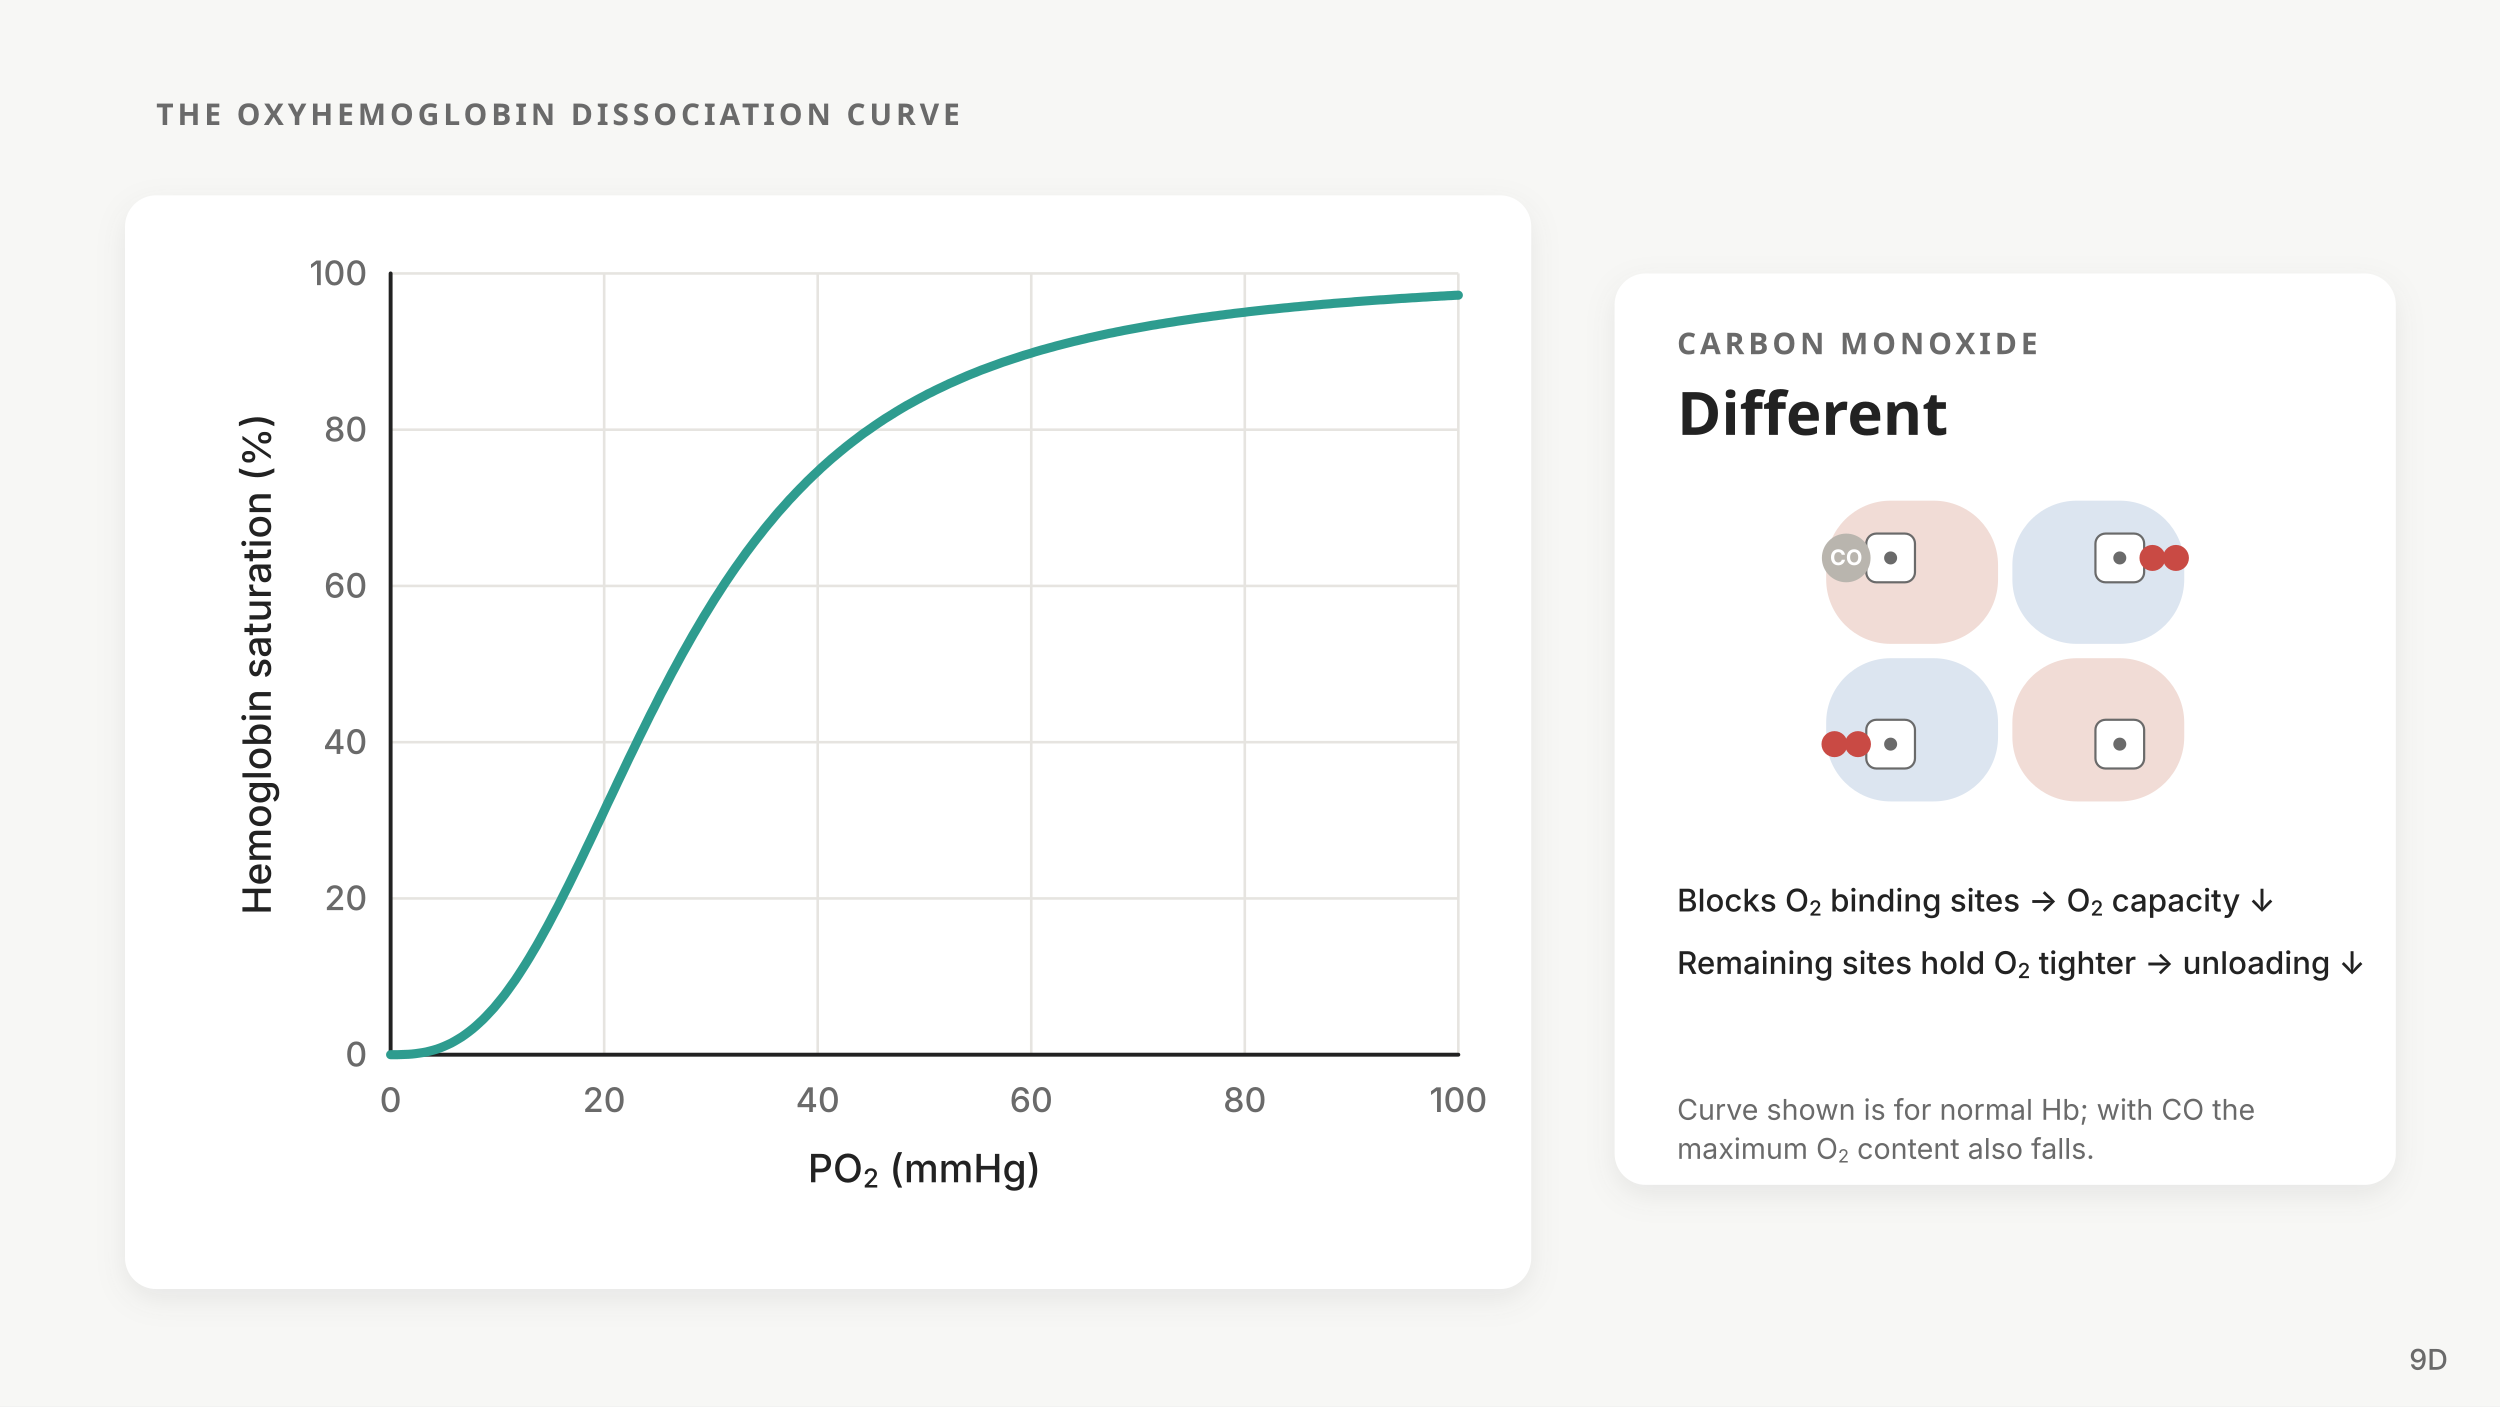
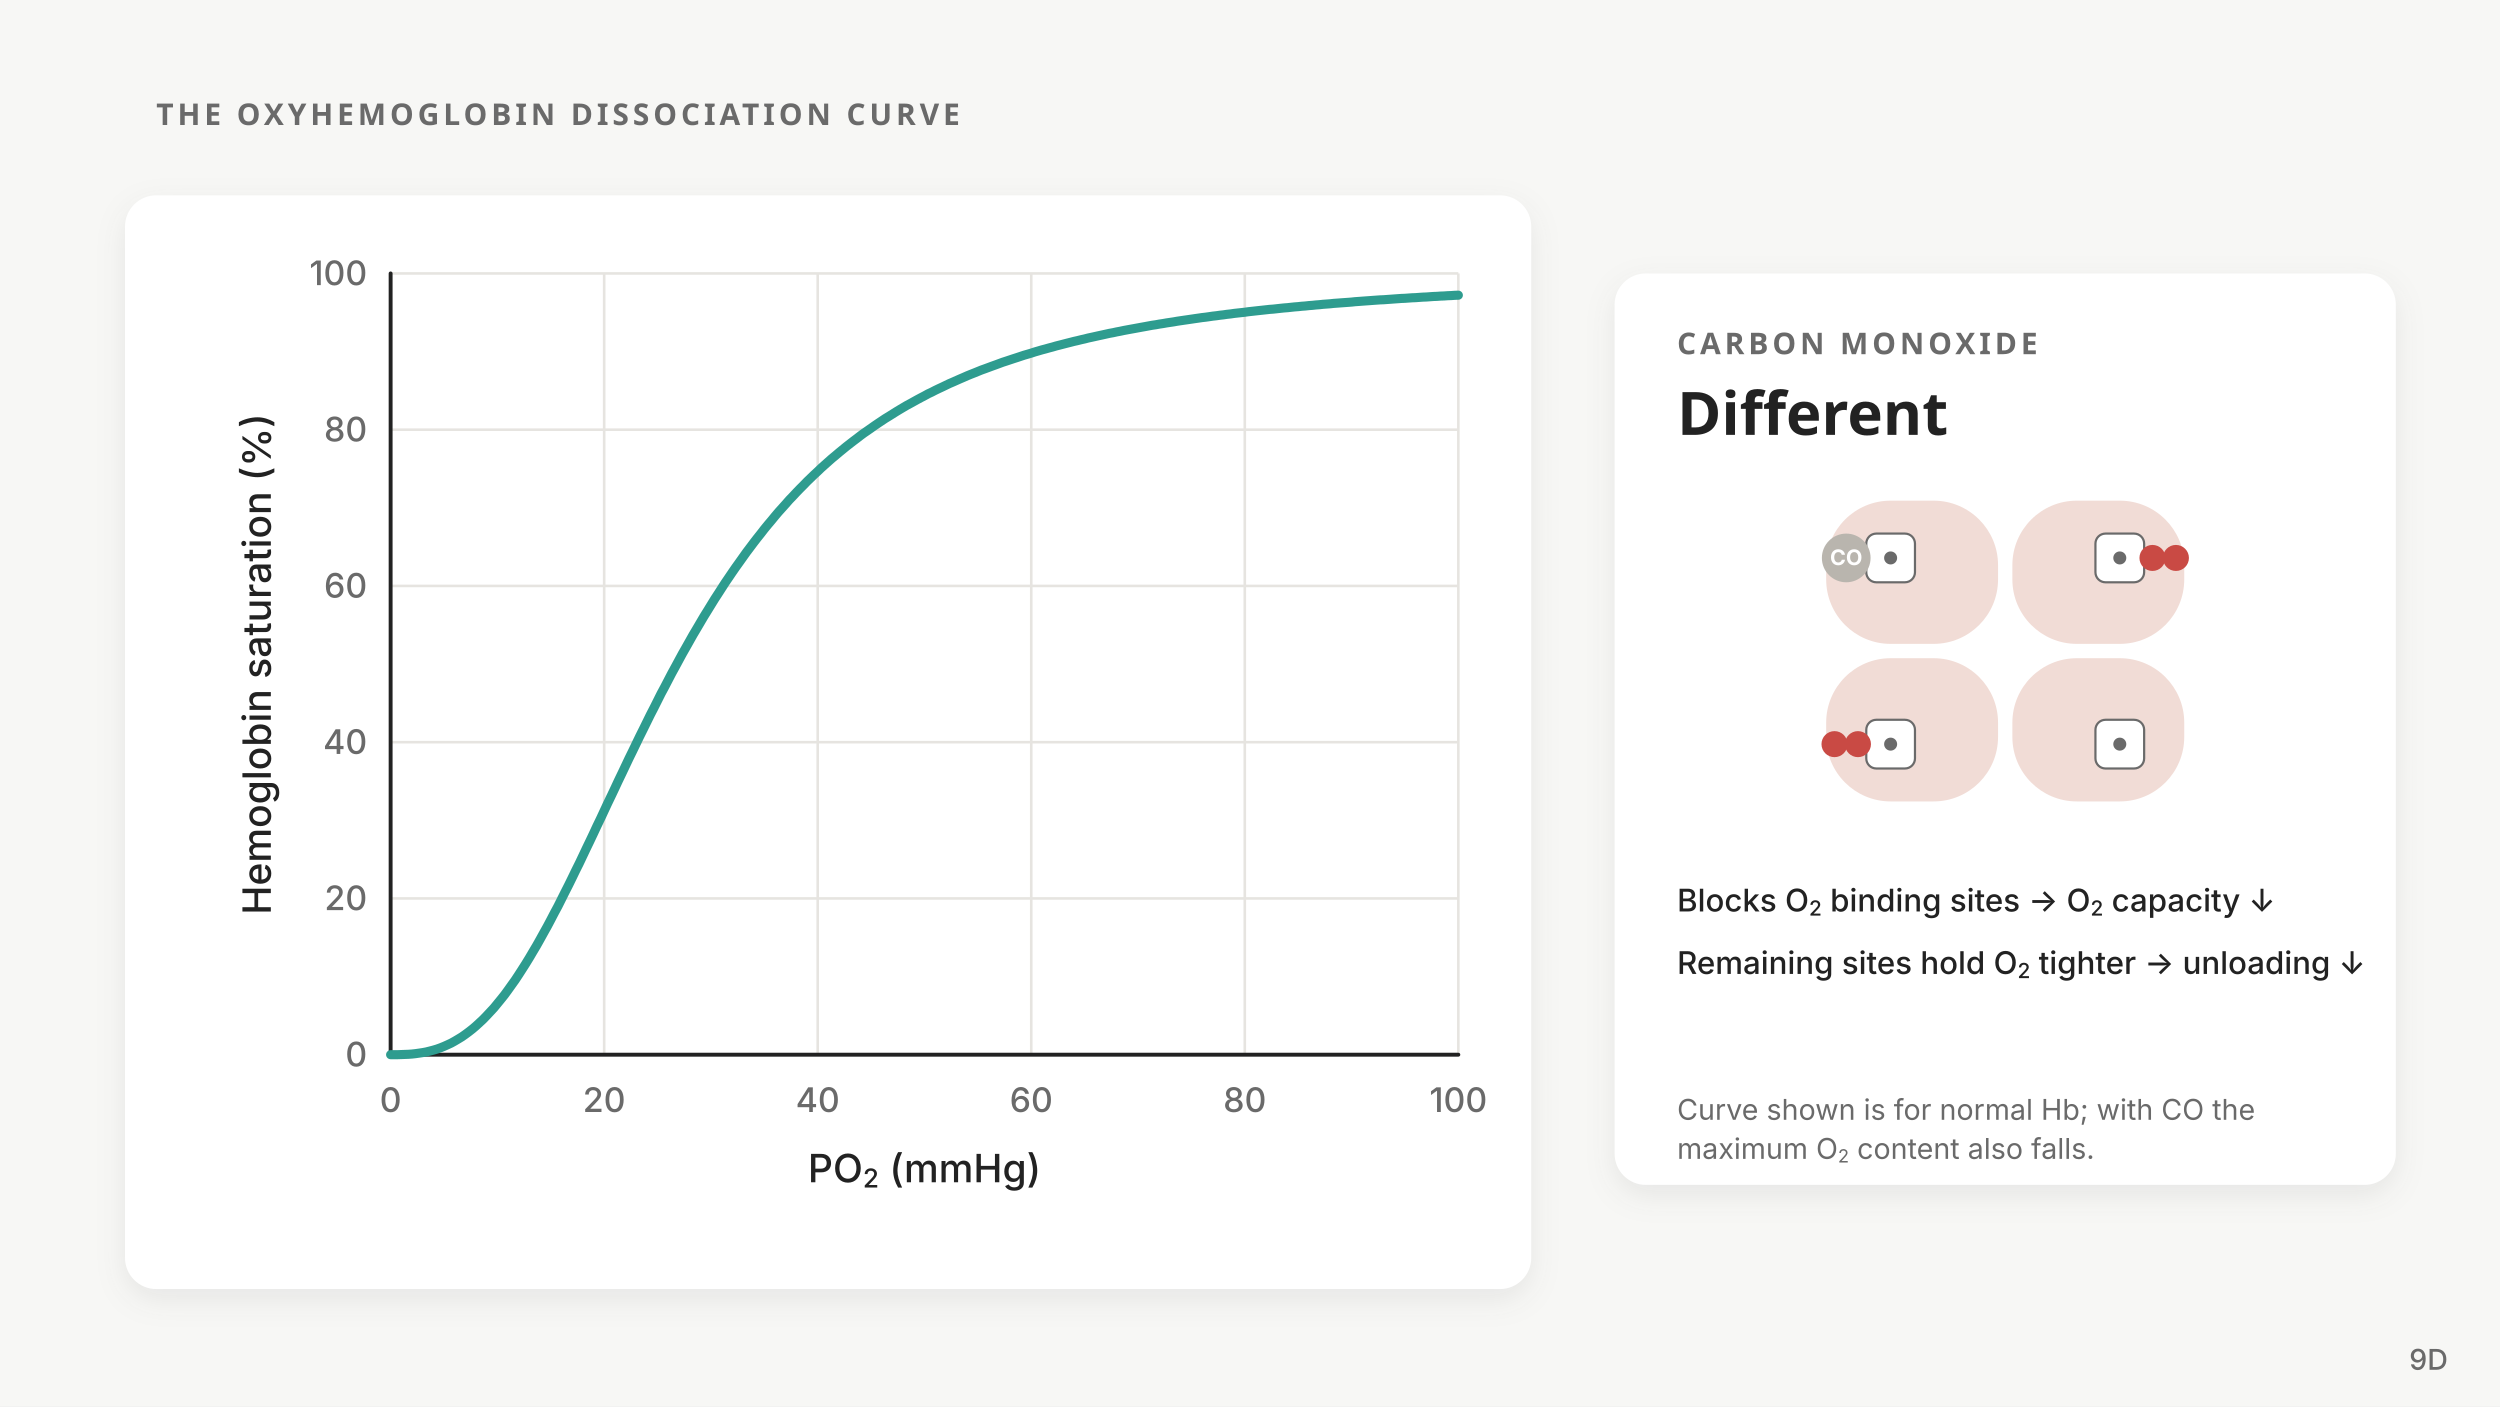
<svg xmlns="http://www.w3.org/2000/svg" width="1920" height="1080" viewBox="0 0 1920 1080">
  <defs>
    <filter id="soft" x="-20%" y="-20%" width="140%" height="160%">
      <feGaussianBlur stdDeviation="12" />
    </filter>
  </defs>
  <g id="Background_x2F_Fill">
    <rect width="1920" height="1080" fill="#F7F7F5" />
  </g>
  <g id="Header_x2F_Kicker">
    <text x="120.0" y="96.0" text-anchor="start" style="font-family:Manrope;font-size:23px;font-weight:700;letter-spacing:3px" fill="#6A6A6A">THE OXYHEMOGLOBIN DISSOCIATION CURVE</text>
  </g>
  <g id="Background_x2F_Stage">
    <rect x="96" y="158" width="1080" height="840" rx="24" fill="#222222" opacity="0.08" filter="url(#soft)" />
    <rect x="96" y="150" width="1080" height="840" rx="24" fill="#FFFFFF" />
  </g>
  <g id="Graph_x2F_Grid">
    <line x1="300.0" y1="210" x2="300.0" y2="810" stroke="#E6E4E0" stroke-width="2" />
    <line x1="300" y1="810.0" x2="1120" y2="810.0" stroke="#E6E4E0" stroke-width="2" />
    <line x1="464.0" y1="210" x2="464.0" y2="810" stroke="#E6E4E0" stroke-width="2" />
    <line x1="300" y1="690.0" x2="1120" y2="690.0" stroke="#E6E4E0" stroke-width="2" />
    <line x1="628.0" y1="210" x2="628.0" y2="810" stroke="#E6E4E0" stroke-width="2" />
    <line x1="300" y1="570.0" x2="1120" y2="570.0" stroke="#E6E4E0" stroke-width="2" />
    <line x1="792.0" y1="210" x2="792.0" y2="810" stroke="#E6E4E0" stroke-width="2" />
    <line x1="300" y1="450.0" x2="1120" y2="450.0" stroke="#E6E4E0" stroke-width="2" />
    <line x1="956.0" y1="210" x2="956.0" y2="810" stroke="#E6E4E0" stroke-width="2" />
    <line x1="300" y1="330.0" x2="1120" y2="330.0" stroke="#E6E4E0" stroke-width="2" />
    <line x1="1120.0" y1="210" x2="1120.0" y2="810" stroke="#E6E4E0" stroke-width="2" />
    <line x1="300" y1="210.0" x2="1120" y2="210.0" stroke="#E6E4E0" stroke-width="2" />
  </g>
  <g id="Graph_x2F_Axes">
    <line x1="300" y1="810" x2="1120" y2="810" stroke="#222222" stroke-width="3" stroke-linecap="round" />
    <text x="300.0" y="854.0" text-anchor="middle" style="font-family:Inter;font-size:26px;font-weight:500" fill="#6A6A6A">0</text>
    <text x="464.0" y="854.0" text-anchor="middle" style="font-family:Inter;font-size:26px;font-weight:500" fill="#6A6A6A">20</text>
    <text x="628.0" y="854.0" text-anchor="middle" style="font-family:Inter;font-size:26px;font-weight:500" fill="#6A6A6A">40</text>
    <text x="792.0" y="854.0" text-anchor="middle" style="font-family:Inter;font-size:26px;font-weight:500" fill="#6A6A6A">60</text>
    <text x="956.0" y="854.0" text-anchor="middle" style="font-family:Inter;font-size:26px;font-weight:500" fill="#6A6A6A">80</text>
    <text x="1120.0" y="854.0" text-anchor="middle" style="font-family:Inter;font-size:26px;font-weight:500" fill="#6A6A6A">100</text>
    <text x="710.0" y="908.0" text-anchor="middle" style="font-family:Inter;font-size:30px;font-weight:500" fill="#222222">PO<tspan font-size="20" baseline-shift="sub">2</tspan> (mmHg)</text>
    <line x1="300" y1="210" x2="300" y2="810" stroke="#222222" stroke-width="3" stroke-linecap="round" />
    <text x="282.0" y="819.0" text-anchor="end" style="font-family:Inter;font-size:26px;font-weight:500" fill="#6A6A6A">0</text>
    <text x="282.0" y="699.0" text-anchor="end" style="font-family:Inter;font-size:26px;font-weight:500" fill="#6A6A6A">20</text>
    <text x="282.0" y="579.0" text-anchor="end" style="font-family:Inter;font-size:26px;font-weight:500" fill="#6A6A6A">40</text>
    <text x="282.0" y="459.0" text-anchor="end" style="font-family:Inter;font-size:26px;font-weight:500" fill="#6A6A6A">60</text>
    <text x="282.0" y="339.0" text-anchor="end" style="font-family:Inter;font-size:26px;font-weight:500" fill="#6A6A6A">80</text>
    <text x="282.0" y="219.0" text-anchor="end" style="font-family:Inter;font-size:26px;font-weight:500" fill="#6A6A6A">100</text>
    <text transform="translate(208,510.0) rotate(-90)" text-anchor="middle" style="font-family:Inter;font-size:30px;font-weight:500" fill="#222222">Hemoglobin saturation (%)</text>
  </g>
  <g id="Curves_x2F_Normal">
    <path d="M300.0,810.0 L302.7,810.0 L305.5,810.0 L308.2,809.9 L310.9,809.8 L313.7,809.7 L316.4,809.5 L319.1,809.2 L321.9,808.8 L324.6,808.4 L327.3,807.9 L330.1,807.2 L332.8,806.5 L335.5,805.7 L338.3,804.7 L341.0,803.6 L343.7,802.4 L346.5,801.1 L349.2,799.6 L351.9,798.0 L354.7,796.3 L357.4,794.4 L360.1,792.4 L362.9,790.2 L365.6,787.9 L368.3,785.4 L371.1,782.8 L373.8,780.0 L376.5,777.1 L379.3,774.1 L382.0,770.8 L384.7,767.5 L387.5,764.0 L390.2,760.3 L392.9,756.5 L395.7,752.6 L398.4,748.5 L401.1,744.3 L403.9,739.9 L406.6,735.5 L409.3,730.9 L412.1,726.2 L414.8,721.4 L417.5,716.5 L420.3,711.5 L423.0,706.4 L425.7,701.2 L428.5,696.0 L431.2,690.6 L433.9,685.2 L436.7,679.7 L439.4,674.2 L442.1,668.6 L444.9,663.0 L447.6,657.3 L450.3,651.6 L453.1,645.8 L455.8,640.1 L458.5,634.3 L461.3,628.5 L464.0,622.7 L466.7,616.9 L469.5,611.1 L472.2,605.4 L474.9,599.6 L477.7,593.8 L480.4,588.1 L483.1,582.4 L485.9,576.7 L488.6,571.1 L491.3,565.5 L494.1,559.9 L496.8,554.4 L499.5,548.9 L502.3,543.5 L505.0,538.1 L507.7,532.7 L510.5,527.5 L513.2,522.3 L515.9,517.1 L518.7,512.0 L521.4,507.0 L524.1,502.0 L526.9,497.1 L529.6,492.3 L532.3,487.5 L535.1,482.8 L537.8,478.2 L540.5,473.6 L543.3,469.1 L546.0,464.7 L548.7,460.3 L551.5,456.0 L554.2,451.8 L556.9,447.6 L559.7,443.5 L562.4,439.5 L565.1,435.6 L567.9,431.7 L570.6,427.9 L573.3,424.1 L576.1,420.4 L578.8,416.8 L581.5,413.3 L584.3,409.8 L587.0,406.3 L589.7,403.0 L592.5,399.7 L595.2,396.4 L597.9,393.2 L600.7,390.1 L603.4,387.1 L606.1,384.0 L608.9,381.1 L611.6,378.2 L614.3,375.4 L617.1,372.6 L619.8,369.8 L622.5,367.2 L625.3,364.5 L628.0,362.0 L630.7,359.4 L633.5,356.9 L636.2,354.5 L638.9,352.1 L641.7,349.8 L644.4,347.5 L647.1,345.3 L649.9,343.0 L652.6,340.9 L655.3,338.8 L658.1,336.7 L660.8,334.6 L663.5,332.6 L666.3,330.7 L669.0,328.8 L671.7,326.9 L674.5,325.0 L677.2,323.2 L679.9,321.4 L682.7,319.7 L685.4,318.0 L688.1,316.3 L690.9,314.6 L693.6,313.0 L696.3,311.4 L699.1,309.9 L701.8,308.4 L704.5,306.9 L707.3,305.4 L710.0,304.0 L712.7,302.5 L715.5,301.2 L718.2,299.8 L720.9,298.5 L723.7,297.2 L726.4,295.9 L729.1,294.6 L731.9,293.4 L734.6,292.2 L737.3,291.0 L740.1,289.8 L742.8,288.6 L745.5,287.5 L748.3,286.4 L751.0,285.3 L753.7,284.2 L756.5,283.2 L759.2,282.2 L761.9,281.2 L764.7,280.2 L767.4,279.2 L770.1,278.2 L772.9,277.3 L775.6,276.4 L778.3,275.5 L781.1,274.6 L783.8,273.7 L786.5,272.8 L789.3,272.0 L792.0,271.2 L794.7,270.3 L797.5,269.5 L800.2,268.7 L802.9,268.0 L805.7,267.2 L808.4,266.5 L811.1,265.7 L813.9,265.0 L816.6,264.3 L819.3,263.6 L822.1,262.9 L824.8,262.2 L827.5,261.6 L830.3,260.9 L833.0,260.3 L835.7,259.6 L838.5,259.0 L841.2,258.4 L843.9,257.8 L846.7,257.2 L849.4,256.6 L852.1,256.0 L854.9,255.5 L857.6,254.9 L860.3,254.4 L863.1,253.8 L865.8,253.3 L868.5,252.8 L871.3,252.3 L874.0,251.8 L876.7,251.3 L879.5,250.8 L882.2,250.3 L884.9,249.8 L887.7,249.4 L890.4,248.9 L893.1,248.5 L895.9,248.0 L898.6,247.6 L901.3,247.2 L904.1,246.7 L906.8,246.3 L909.5,245.9 L912.3,245.5 L915.0,245.1 L917.7,244.7 L920.5,244.3 L923.2,243.9 L925.9,243.6 L928.7,243.2 L931.4,242.8 L934.1,242.5 L936.9,242.1 L939.6,241.8 L942.3,241.4 L945.1,241.1 L947.8,240.7 L950.5,240.4 L953.3,240.1 L956.0,239.8 L958.7,239.4 L961.5,239.1 L964.2,238.8 L966.9,238.5 L969.7,238.2 L972.4,237.9 L975.1,237.6 L977.9,237.4 L980.6,237.1 L983.3,236.8 L986.1,236.5 L988.8,236.3 L991.5,236.0 L994.3,235.7 L997.0,235.5 L999.7,235.2 L1002.5,235.0 L1005.2,234.7 L1007.9,234.5 L1010.7,234.2 L1013.4,234.0 L1016.1,233.7 L1018.9,233.5 L1021.6,233.3 L1024.3,233.0 L1027.1,232.8 L1029.8,232.6 L1032.5,232.4 L1035.3,232.2 L1038.0,232.0 L1040.7,231.7 L1043.5,231.5 L1046.2,231.3 L1048.9,231.1 L1051.7,230.9 L1054.4,230.7 L1057.1,230.5 L1059.9,230.3 L1062.6,230.2 L1065.3,230.0 L1068.1,229.8 L1070.8,229.6 L1073.5,229.4 L1076.3,229.2 L1079.0,229.1 L1081.7,228.9 L1084.5,228.7 L1087.2,228.6 L1089.9,228.4 L1092.7,228.2 L1095.4,228.1 L1098.1,227.9 L1100.9,227.7 L1103.6,227.6 L1106.3,227.4 L1109.1,227.3 L1111.8,227.1 L1114.5,227.0 L1117.3,226.8 L1120.0,226.7" fill="none" stroke="#2E9C8F" stroke-width="7" stroke-linecap="round" opacity="1" />
  </g>
  <g id="Panel_x2F_Card">
    <rect x="1240" y="218" width="600" height="700" rx="24" fill="#222222" opacity="0.08" filter="url(#soft)" />
    <rect x="1240" y="210" width="600" height="700" rx="24" fill="#FFFFFF" />
    <text x="1288.0" y="272.0" text-anchor="start" style="font-family:Manrope;font-size:23px;font-weight:700;letter-spacing:3px" fill="#6A6A6A">CARBON MONOXIDE</text>
    <text x="1288.0" y="334.0" text-anchor="start" style="font-family:Manrope;font-size:46px;font-weight:600" fill="#222222">Different</text>
  </g>
  <g id="Hb_x2F_COTetramer">
    <rect x="1402.5" y="384.5" width="132.0" height="110.0" rx="49.5" fill="#F1DCD6" />
    <rect x="1433.3" y="409.8" width="37.4" height="37.4" rx="7.7" fill="#FFFFFF" stroke="#6A6A6A" stroke-width="1.7" />
    <circle cx="1452.0" cy="428.5" r="5.0" fill="#6A6A6A" />
    <circle cx="1417.9" cy="428.5" r="18.7" fill="#B9B5AE" />
    <text x="1417.9" y="434.0" text-anchor="middle" style="font-family:Inter;font-size:16.5px;font-weight:700" fill="#FFFFFF">CO</text>
-     <rect x="1545.5" y="384.5" width="132.0" height="110.0" rx="49.5" fill="#DCE5F0" />
+     <rect x="1545.5" y="384.5" width="132.0" height="110.0" rx="49.5" fill="#F1DCD6" />
    <rect x="1609.3" y="409.8" width="37.4" height="37.4" rx="7.7" fill="#FFFFFF" stroke="#6A6A6A" stroke-width="1.7" />
    <circle cx="1628.0" cy="428.5" r="5.0" fill="#6A6A6A" />
    <g>
      <circle cx="1653.1" cy="428.5" r="10" fill="#C94A44" />
      <circle cx="1671.1" cy="428.5" r="10" fill="#C94A44" />
    </g>
-     <rect x="1402.5" y="505.5" width="132.0" height="110.0" rx="49.5" fill="#DCE5F0" />
+     <rect x="1402.5" y="505.5" width="132.0" height="110.0" rx="49.5" fill="#F1DCD6" />
    <rect x="1433.3" y="552.8" width="37.4" height="37.4" rx="7.7" fill="#FFFFFF" stroke="#6A6A6A" stroke-width="1.7" />
    <circle cx="1452.0" cy="571.5" r="5.0" fill="#6A6A6A" />
    <g>
      <circle cx="1408.9" cy="571.5" r="10" fill="#C94A44" />
      <circle cx="1426.9" cy="571.5" r="10" fill="#C94A44" />
    </g>
    <rect x="1545.5" y="505.5" width="132.0" height="110.0" rx="49.5" fill="#F1DCD6" />
    <rect x="1609.3" y="552.8" width="37.4" height="37.4" rx="7.7" fill="#FFFFFF" stroke="#6A6A6A" stroke-width="1.7" />
    <circle cx="1628.0" cy="571.5" r="5.0" fill="#6A6A6A" />
  </g>
  <g id="Panel_x2F_Lines">
    <text x="1288.0" y="700.0" text-anchor="start" style="font-family:Inter;font-size:24px;font-weight:500" fill="#222222">Blocks O<tspan font-size="16" baseline-shift="sub">2</tspan> binding sites → O<tspan font-size="16" baseline-shift="sub">2</tspan> capacity ↓</text>
    <text x="1288.0" y="748.0" text-anchor="start" style="font-family:Inter;font-size:24px;font-weight:500" fill="#222222">Remaining sites hold O<tspan font-size="16" baseline-shift="sub">2</tspan> tighter → unloading ↓</text>
  </g>
  <g id="Footnote_x2F_Text">
    <text x="1288.0" y="860.0" text-anchor="start" style="font-family:Inter;font-size:22px;font-weight:400" fill="#6A6A6A">Curve shown is for normal Hb; with CO the</text>
    <text x="1288.0" y="890.0" text-anchor="start" style="font-family:Inter;font-size:22px;font-weight:400" fill="#6A6A6A">maximum O<tspan font-size="14" baseline-shift="sub">2</tspan> content also falls.</text>
  </g>
  <g id="Meta_x2F_BeatID">
    <text x="1880.0" y="1052.0" text-anchor="end" style="font-family:Inter;font-size:22px;font-weight:500" fill="#6A6A6A">9D</text>
  </g>
</svg>
